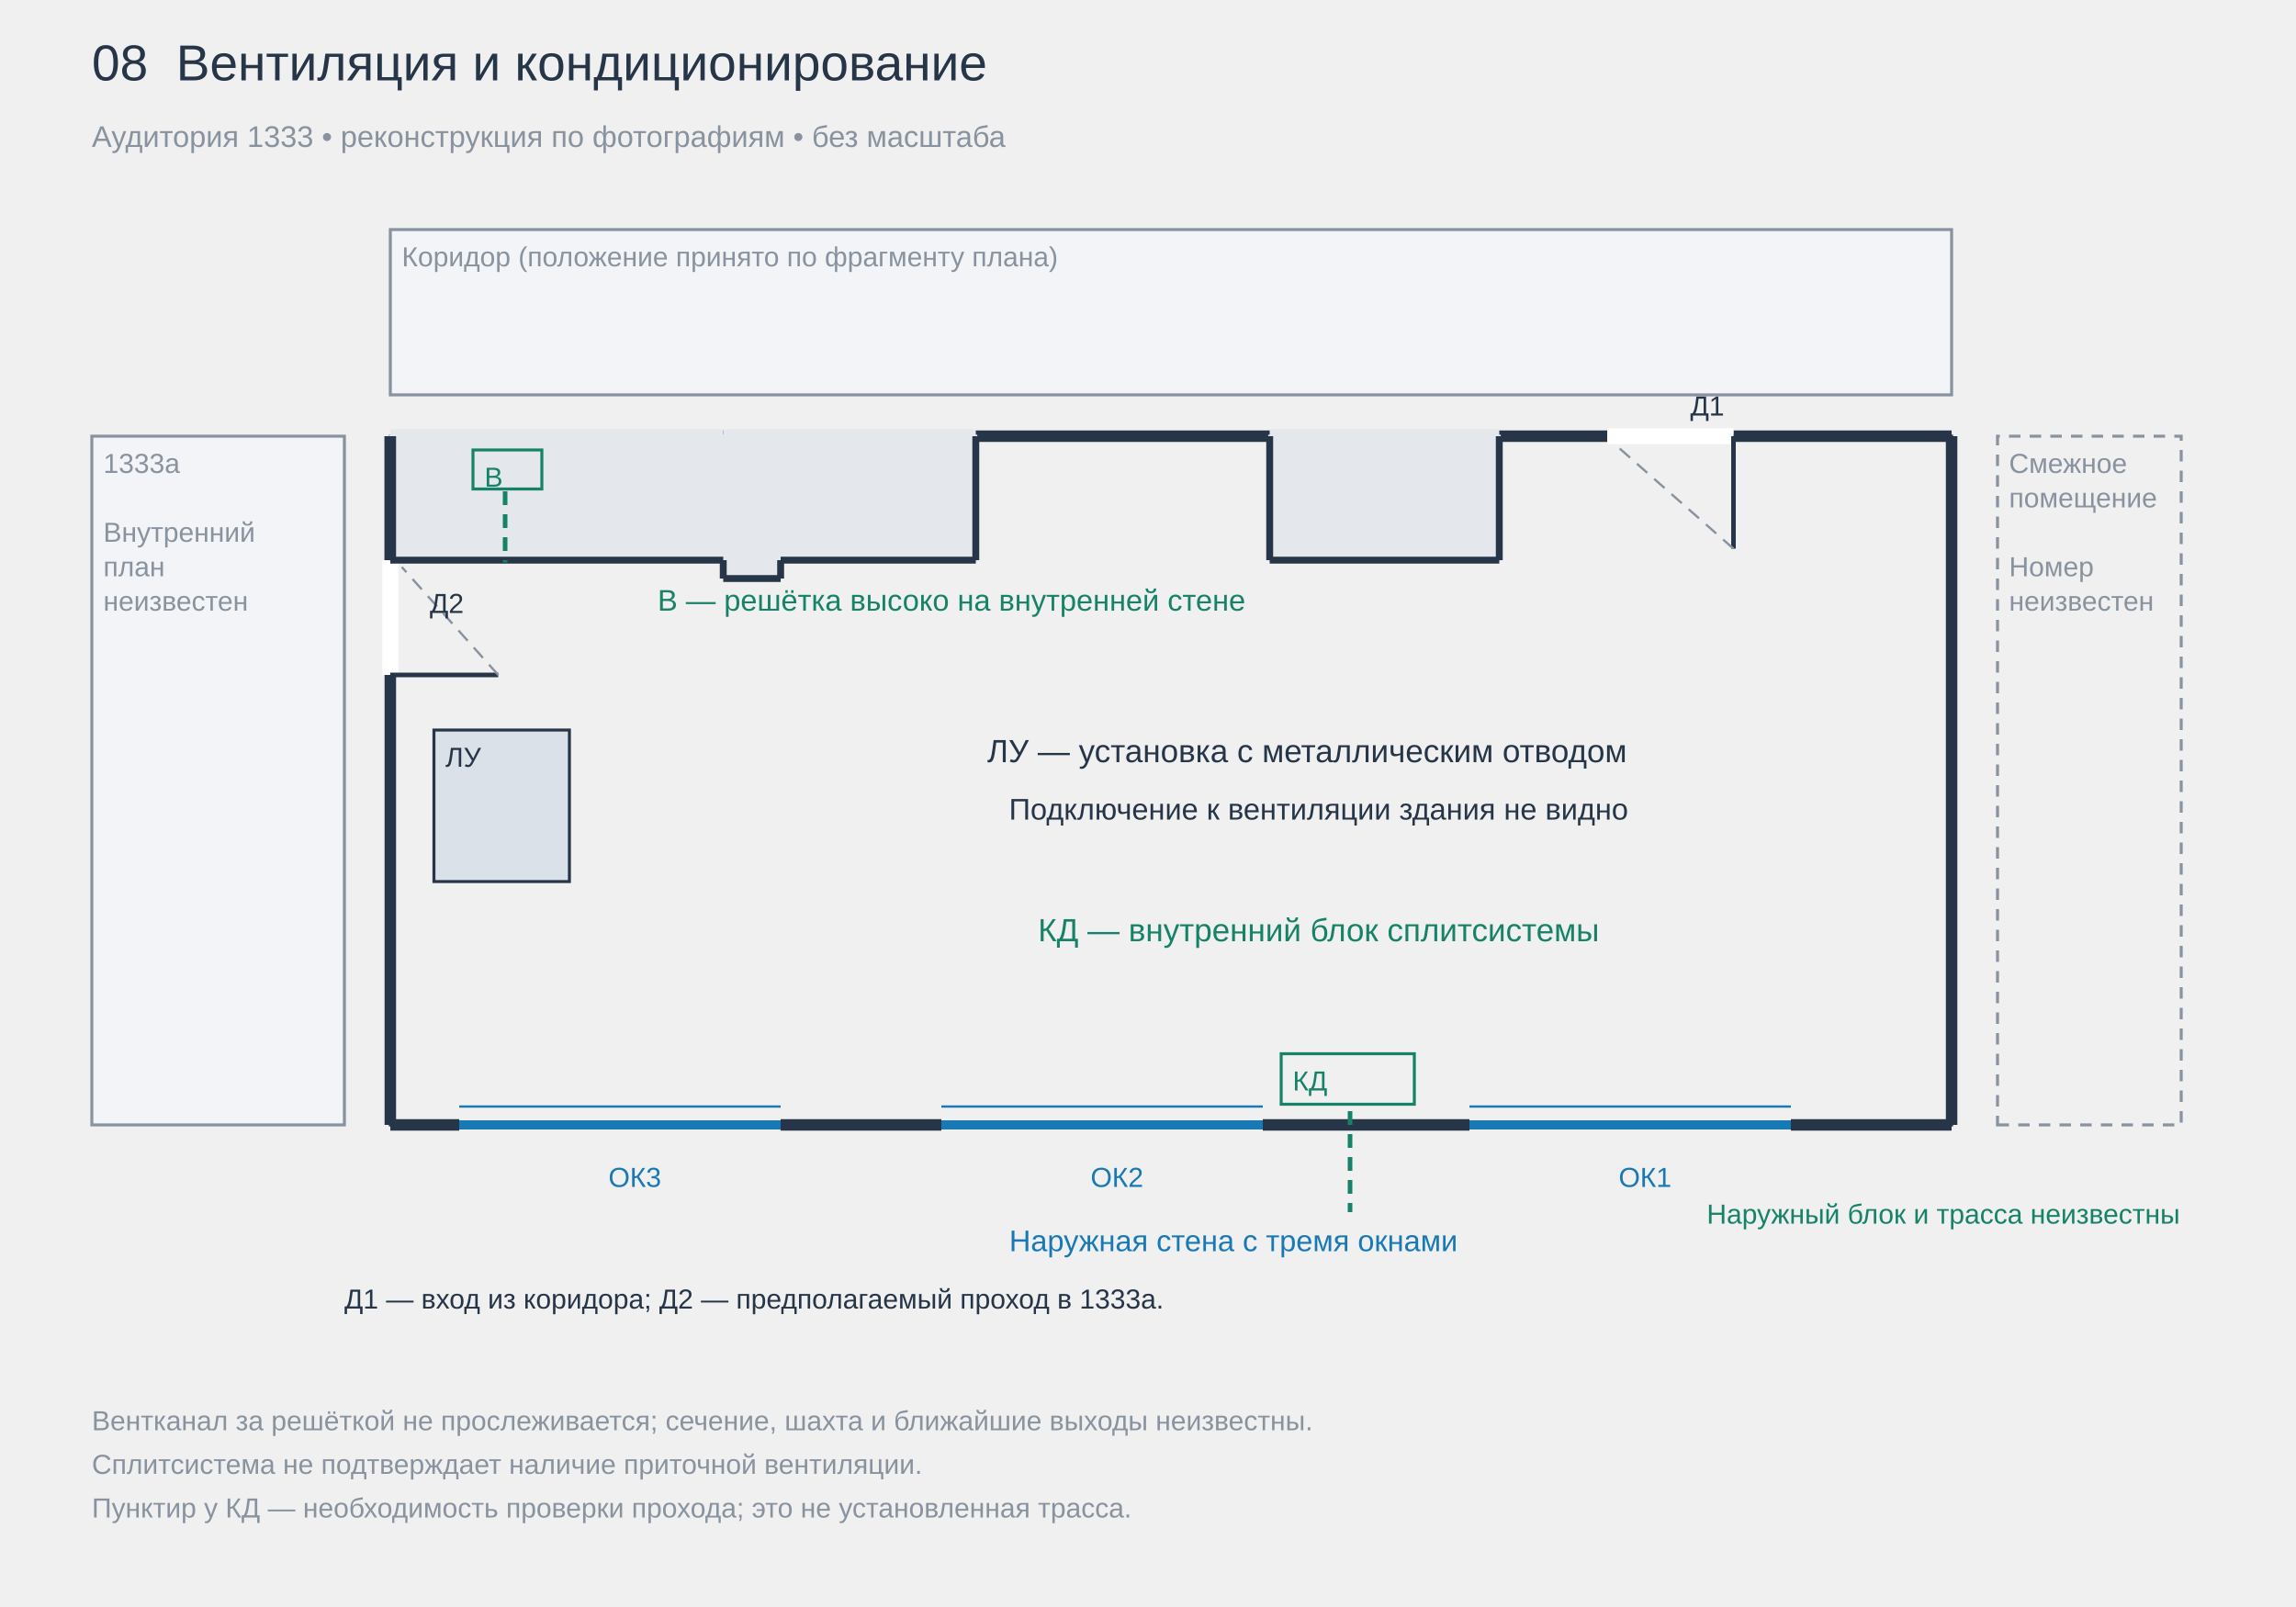
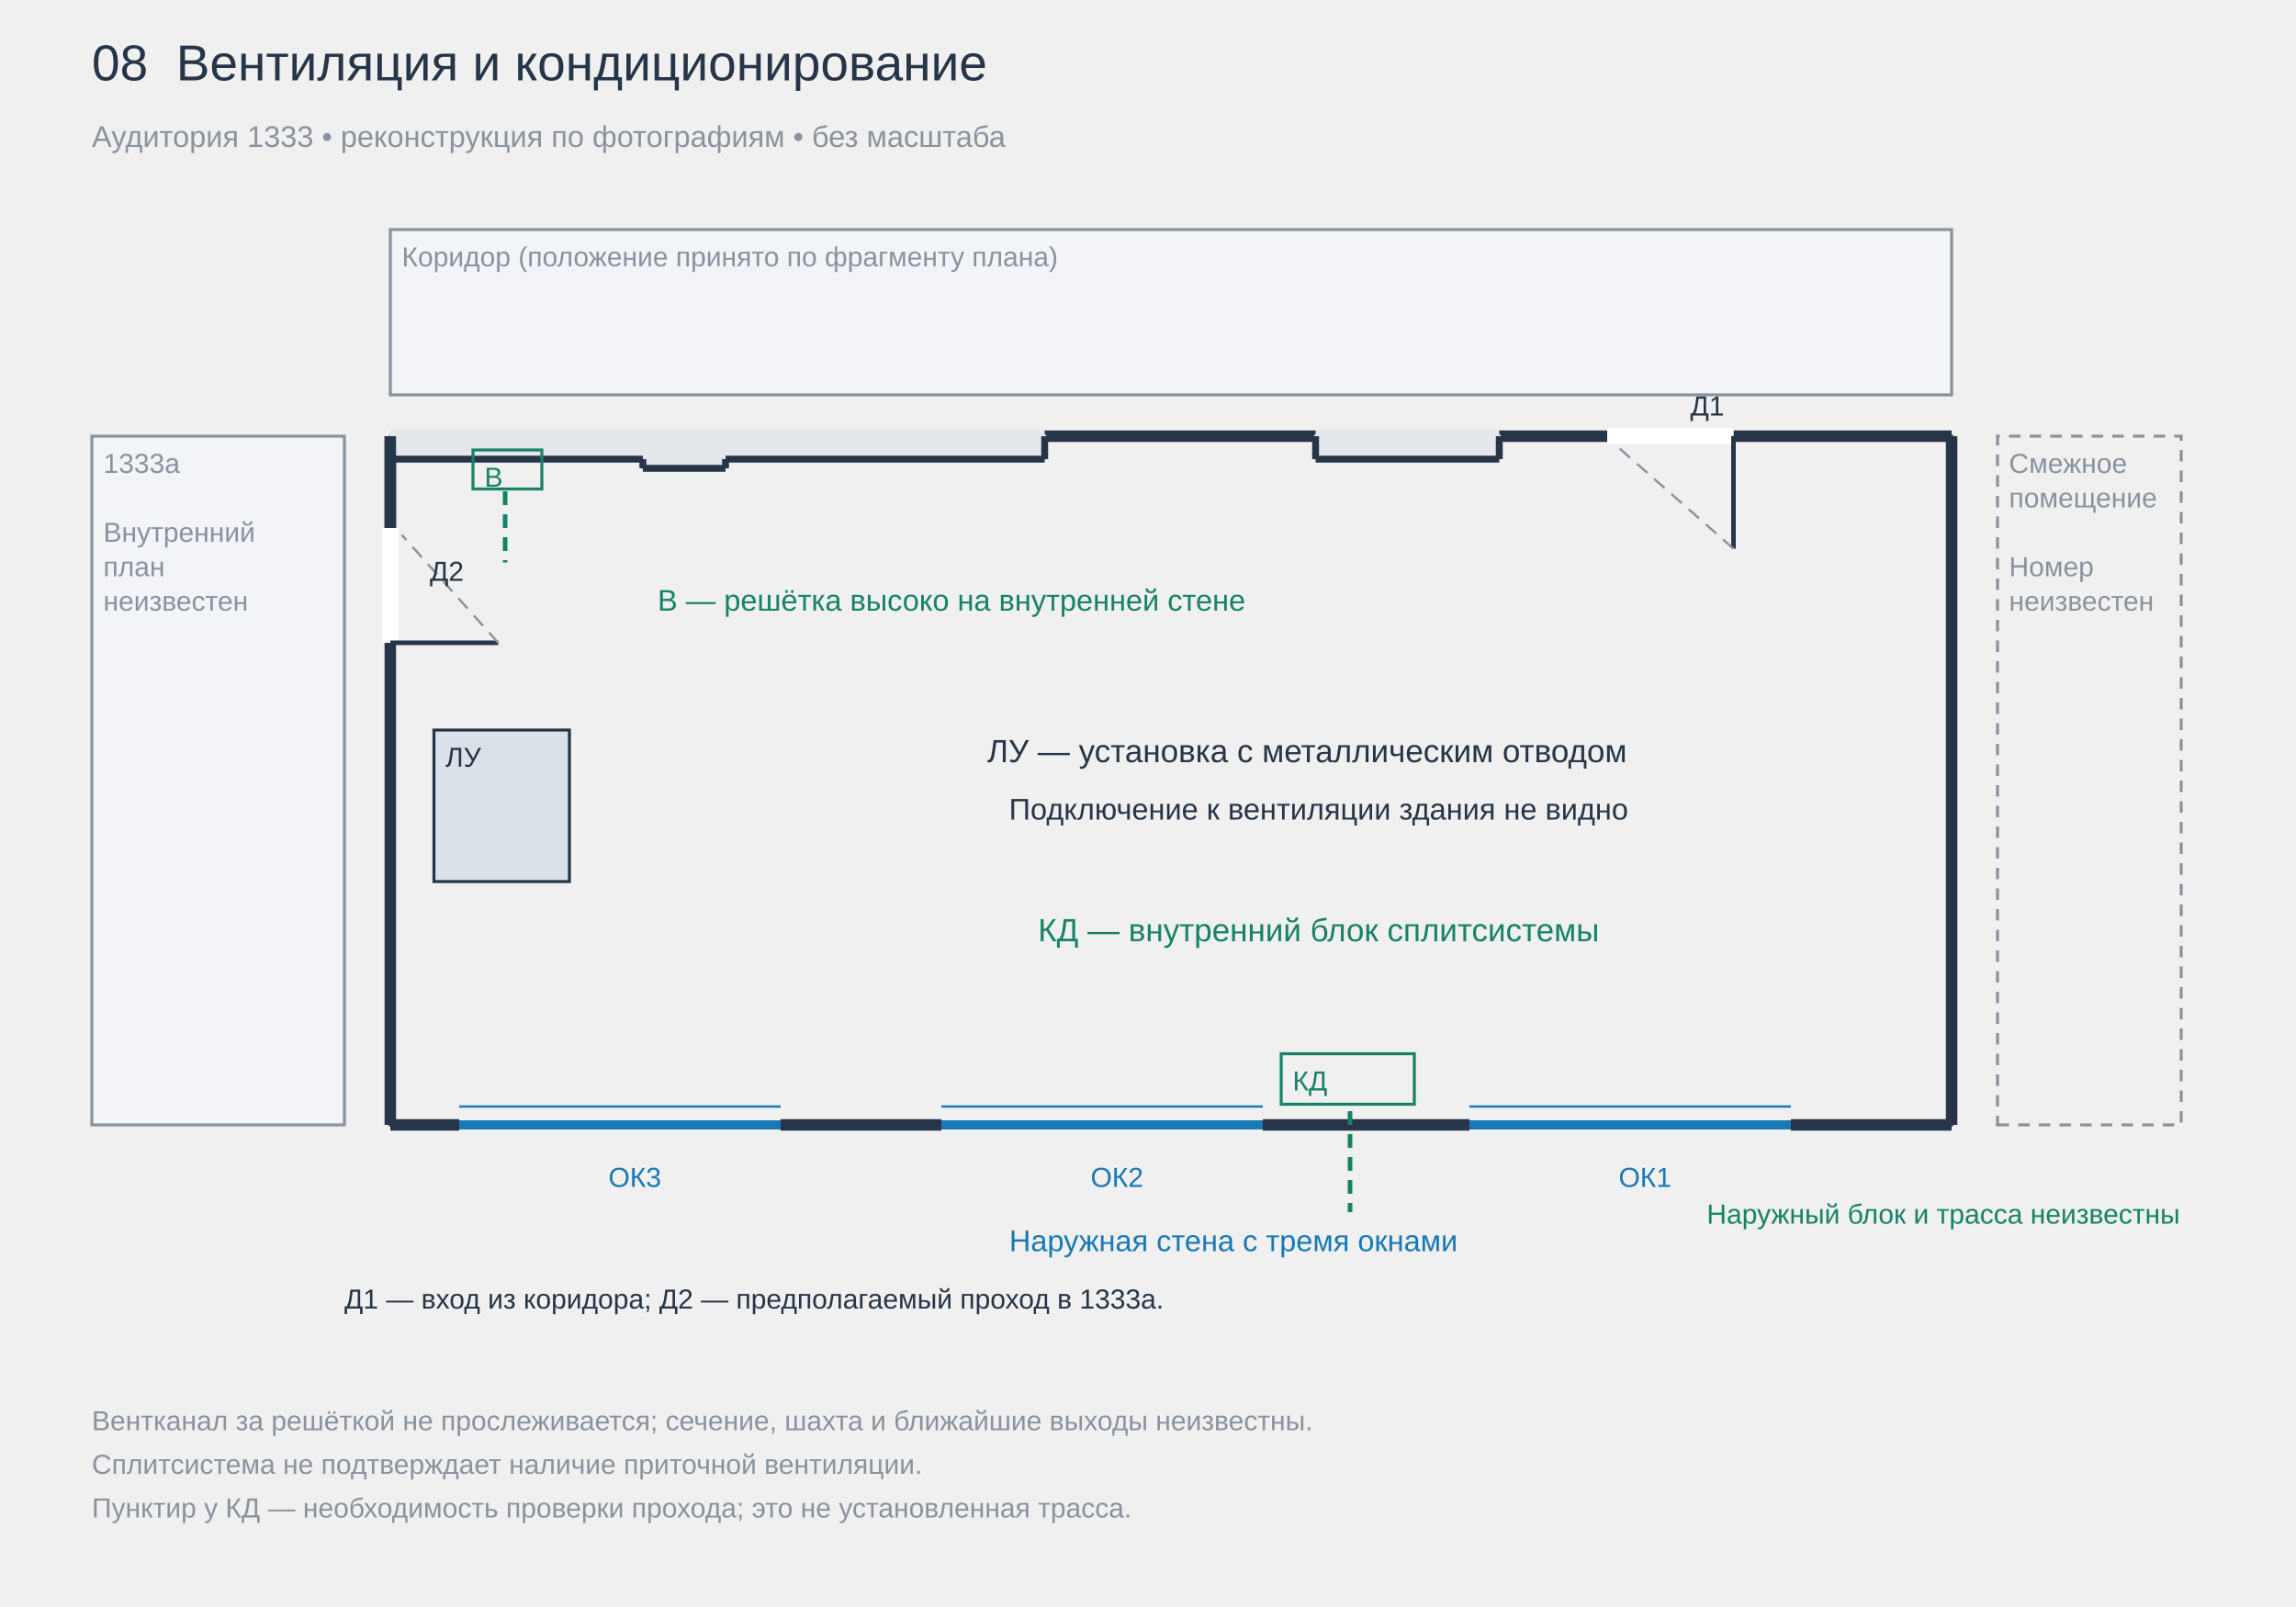
<svg xmlns="http://www.w3.org/2000/svg" version="1.1" width="1000" height="700" viewBox="0 0 1000 700">
  <text fill="#263547" xml:space="preserve" transform="matrix(1 0 -0 1 0 700)" font-size="22" font-family="Arial">
    <tspan y="-665" x="40 52.232 64.464 70.558 76.652 91.304 103.536 115.68 125.756 138.032 150.858 162.76 175.344 187.62 199.522 205.616 217.892 223.986 233.6 245.832 257.976 270.802 283.078 295.662 307.938 320.17 332.314 344.59 356.822 369.054 380.736 392.968 405.112 417.388">08  Вентиляция и кондиционирование</tspan>
  </text>
  <text fill="#89939f" xml:space="preserve" transform="matrix(1 0 -0 1 0 700)" font-size="13" font-family="Arial">
    <tspan y="-636" x="40 48.658 55.158 62.737 69.991 75.945 83.173 90.401 97.655 104.688 108.289 115.517 119.846 127.074 134.302 141.53 145.131 149.681 153.282 160.51 167.738 173.419 180.647 187.823 194.323 200.277 207.505 214.005 219.686 227.122 234.376 241.409 245.01 252.043 259.271 262.872 273.558 280.786 286.74 293.968 298.7 305.928 313.156 323.842 331.096 338.129 347.06 350.661 355.211 358.812 366.248 373.476 379.43 383.031 391.962 399.19 405.69 416.116 422.07 429.298 436.734">Аудитория 1­333 • реконструкция по фотографиям • без масштаба</tspan>
  </text>
  <path transform="matrix(1,0,0,-1,0,700)" d="M170 528H850V600H170Z" fill="#f2f4f7" />
  <path transform="matrix(1,0,0,-1,0,700)" stroke-width="1.3" stroke-linecap="butt" stroke-miterlimit="10" stroke-linejoin="miter" fill="none" stroke="#89939f" d="M170 528H850V600H170Z" />
  <text fill="#89939f" xml:space="preserve" transform="matrix(1 0 -0 1 0 700)" font-size="12" font-family="Arial">
    <tspan y="-584" x="175 181.984 188.656 195.328 202.024 209.02 215.692 222.364 225.688 229.684 236.176 242.848 249.844 256.516 264.532 271.204 277.828 284.524 291.196 294.52 301.012 307.684 314.38 321.004 327.496 332.992 339.664 342.988 349.48 356.152 359.476 369.34 376.012 382.684 387.052 395.296 401.968 408.592 414.088 420.088 423.412 429.904 436.9 443.572 450.196 456.868">Коридор (положение принято по фрагменту плана)</tspan>
  </text>
  <path transform="matrix(1,0,0,-1,0,700)" d="M40 210H150V510H40Z" fill="#f2f4f7" />
  <path transform="matrix(1,0,0,-1,0,700)" stroke-width="1.3" stroke-linecap="butt" stroke-miterlimit="10" stroke-linejoin="miter" fill="none" stroke="#89939f" d="M40 210H150V510H40Z" />
  <text fill="#89939f" xml:space="preserve" transform="matrix(1 0 -0 1 0 700)" font-size="12" font-family="Arial">
    <tspan y="-494" x="45 51.672 55.668 62.34 69.012 75.684">1­333а</tspan>
  </text>
  <text fill="#89939f" xml:space="preserve" transform="matrix(1 0 -0 1 0 700)" font-size="12" font-family="Arial">
    <tspan y="-464" x="45 52.992 59.616 65.616 71.112 77.784 84.456 91.08 97.704 104.4">Внутренний</tspan>
  </text>
  <text fill="#89939f" xml:space="preserve" transform="matrix(1 0 -0 1 0 700)" font-size="12" font-family="Arial">
    <tspan y="-449" x="45 51.492 58.488 65.16">план</tspan>
  </text>
  <text fill="#89939f" xml:space="preserve" transform="matrix(1 0 -0 1 0 700)" font-size="12" font-family="Arial">
    <tspan y="-434" x="45 51.624 58.296 64.992 70.488 76.86 83.532 89.532 95.028 101.7">неизвестен</tspan>
  </text>
  <path transform="matrix(1,0,0,-1,0,700)" stroke-width="1.3" stroke-linecap="butt" stroke-dasharray="5,4" stroke-miterlimit="10" stroke-linejoin="miter" fill="none" stroke="#89939f" d="M870 210H950V510H870Z" />
  <text fill="#89939f" xml:space="preserve" transform="matrix(1 0 -0 1 0 700)" font-size="12" font-family="Arial">
    <tspan y="-494" x="875 883.664 891.908 898.58 906.596 913.22 919.892">Смежное</tspan>
  </text>
  <text fill="#89939f" xml:space="preserve" transform="matrix(1 0 -0 1 0 700)" font-size="12" font-family="Arial">
    <tspan y="-479" x="875 881.492 888.164 896.408 903.08 912.944 919.616 926.24 932.936">помещение</tspan>
  </text>
  <text fill="#89939f" xml:space="preserve" transform="matrix(1 0 -0 1 0 700)" font-size="12" font-family="Arial">
    <tspan y="-449" x="875 883.664 890.336 898.58 905.252">Номер</tspan>
  </text>
  <text fill="#89939f" xml:space="preserve" transform="matrix(1 0 -0 1 0 700)" font-size="12" font-family="Arial">
    <tspan y="-434" x="875 881.624 888.296 894.992 900.488 906.86 913.532 919.532 925.028 931.7">неизвестен</tspan>
  </text>
  <path transform="matrix(1,0,0,-1,0,700)" stroke-width="1.3" stroke-linecap="butt" stroke-miterlimit="10" stroke-linejoin="miter" fill="none" stroke="#263547" d="M170 210H850V510H170Z" />
  <path transform="matrix(1,0,0,-1,0,700)" stroke-width="5" stroke-linecap="butt" stroke-miterlimit="10" stroke-linejoin="miter" fill="none" stroke="#263547" d="M850 510H755" />
  <path transform="matrix(1,0,0,-1,0,700)" stroke-width="5" stroke-linecap="butt" stroke-miterlimit="10" stroke-linejoin="miter" fill="none" stroke="#263547" d="M700 510H170" />
  <path transform="matrix(1,0,0,-1,0,700)" stroke-width="5" stroke-linecap="butt" stroke-miterlimit="10" stroke-linejoin="miter" fill="none" stroke="#263547" d="M850 510V210" />
-   <path transform="matrix(1,0,0,-1,0,700)" stroke-width="5" stroke-linecap="butt" stroke-miterlimit="10" stroke-linejoin="miter" fill="none" stroke="#263547" d="M170 510V456" />
-   <path transform="matrix(1,0,0,-1,0,700)" stroke-width="5" stroke-linecap="butt" stroke-miterlimit="10" stroke-linejoin="miter" fill="none" stroke="#263547" d="M170 406V210" />
+   <path transform="matrix(1,0,0,-1,0,700)" stroke-width="5" stroke-linecap="butt" stroke-miterlimit="10" stroke-linejoin="miter" fill="none" stroke="#263547" d="M170 510V470" />
+   <path transform="matrix(1,0,0,-1,0,700)" stroke-width="5" stroke-linecap="butt" stroke-miterlimit="10" stroke-linejoin="miter" fill="none" stroke="#263547" d="M170 420V210" />
  <path transform="matrix(1,0,0,-1,0,700)" stroke-width="5" stroke-linecap="butt" stroke-miterlimit="10" stroke-linejoin="miter" fill="none" stroke="#263547" d="M850 210H780" />
  <path transform="matrix(1,0,0,-1,0,700)" stroke-width="5" stroke-linecap="butt" stroke-miterlimit="10" stroke-linejoin="miter" fill="none" stroke="#263547" d="M640 210H550" />
  <path transform="matrix(1,0,0,-1,0,700)" stroke-width="5" stroke-linecap="butt" stroke-miterlimit="10" stroke-linejoin="miter" fill="none" stroke="#263547" d="M410 210H340" />
  <path transform="matrix(1,0,0,-1,0,700)" stroke-width="5" stroke-linecap="butt" stroke-miterlimit="10" stroke-linejoin="miter" fill="none" stroke="#263547" d="M200 210H170" />
  <path transform="matrix(1,0,0,-1,0,700)" stroke-width="7" stroke-linecap="butt" stroke-miterlimit="10" stroke-linejoin="miter" fill="none" stroke="#ffffff" d="M755 510H700" />
-   <path transform="matrix(1,0,0,-1,0,700)" stroke-width="7" stroke-linecap="butt" stroke-miterlimit="10" stroke-linejoin="miter" fill="none" stroke="#ffffff" d="M170 456V406" />
+   <path transform="matrix(1,0,0,-1,0,700)" stroke-width="7" stroke-linecap="butt" stroke-miterlimit="10" stroke-linejoin="miter" fill="none" stroke="#ffffff" d="M170 470V420" />
  <path transform="matrix(1,0,0,-1,0,700)" stroke-width="2" stroke-linecap="butt" stroke-miterlimit="10" stroke-linejoin="miter" fill="none" stroke="#263547" d="M755 510V461" />
  <path transform="matrix(1,0,0,-1,0,700)" stroke-width="1" stroke-linecap="butt" stroke-dasharray="6,4" stroke-miterlimit="10" stroke-linejoin="miter" fill="none" stroke="#89939f" d="M755 461 705 505" />
  <text fill="#263547" xml:space="preserve" transform="matrix(1 0 -0 1 0 700)" font-size="12" font-family="Arial">
    <tspan y="-519" x="736.199 744.323">Д1</tspan>
  </text>
-   <path transform="matrix(1,0,0,-1,0,700)" stroke-width="2" stroke-linecap="butt" stroke-miterlimit="10" stroke-linejoin="miter" fill="none" stroke="#263547" d="M170 406H217" />
-   <path transform="matrix(1,0,0,-1,0,700)" stroke-width="1" stroke-linecap="butt" stroke-dasharray="6,4" stroke-miterlimit="10" stroke-linejoin="miter" fill="none" stroke="#89939f" d="M217 406 175 453" />
+   <path transform="matrix(1,0,0,-1,0,700)" stroke-width="2" stroke-linecap="butt" stroke-miterlimit="10" stroke-linejoin="miter" fill="none" stroke="#263547" d="M170 420H217" />
+   <path transform="matrix(1,0,0,-1,0,700)" stroke-width="1" stroke-linecap="butt" stroke-dasharray="6,4" stroke-miterlimit="10" stroke-linejoin="miter" fill="none" stroke="#89939f" d="M217 420 175 467" />
  <path transform="matrix(1,0,0,-1,0,700)" stroke-width="4" stroke-linecap="butt" stroke-miterlimit="10" stroke-linejoin="miter" fill="none" stroke="#1879b5" d="M780 210H640" />
  <path transform="matrix(1,0,0,-1,0,700)" stroke-width="1" stroke-linecap="butt" stroke-miterlimit="10" stroke-linejoin="miter" fill="none" stroke="#1879b5" d="M780 218H640" />
  <text fill="#1879b5" xml:space="preserve" transform="matrix(1 0 -0 1 0 700)" font-size="12" font-family="Arial">
    <tspan y="-183" x="705.002 714.326 721.31">ОК1</tspan>
  </text>
  <path transform="matrix(1,0,0,-1,0,700)" stroke-width="4" stroke-linecap="butt" stroke-miterlimit="10" stroke-linejoin="miter" fill="none" stroke="#1879b5" d="M550 210H410" />
  <path transform="matrix(1,0,0,-1,0,700)" stroke-width="1" stroke-linecap="butt" stroke-miterlimit="10" stroke-linejoin="miter" fill="none" stroke="#1879b5" d="M550 218H410" />
  <text fill="#1879b5" xml:space="preserve" transform="matrix(1 0 -0 1 0 700)" font-size="12" font-family="Arial">
    <tspan y="-183" x="475.002 484.326 491.31">ОК2</tspan>
  </text>
  <path transform="matrix(1,0,0,-1,0,700)" stroke-width="4" stroke-linecap="butt" stroke-miterlimit="10" stroke-linejoin="miter" fill="none" stroke="#1879b5" d="M340 210H200" />
  <path transform="matrix(1,0,0,-1,0,700)" stroke-width="1" stroke-linecap="butt" stroke-miterlimit="10" stroke-linejoin="miter" fill="none" stroke="#1879b5" d="M340 218H200" />
  <text fill="#1879b5" xml:space="preserve" transform="matrix(1 0 -0 1 0 700)" font-size="12" font-family="Arial">
    <tspan y="-183" x="265.002 274.326 281.31">ОК3</tspan>
  </text>
  <text fill="#1879b5" xml:space="preserve" transform="matrix(1 0 -0 1 0 700)" font-size="13" font-family="Arial">
    <tspan y="-155" x="439.549 448.935 456.163 463.391 469.891 478.575 485.751 492.979 500.012 503.613 510.113 516.067 523.295 530.471 537.699 541.3 547.8 551.401 557.355 564.583 571.811 580.742 587.775 591.376 598.605 604.285 611.462 618.69 627.621">Наружная стена с тремя окнами</tspan>
  </text>
-   <path transform="matrix(1,0,0,-1,0,700)" d="M553 456H653V510H553Z" fill="#e4e7eb" />
-   <path transform="matrix(1,0,0,-1,0,700)" stroke-width="1.3" stroke-linecap="butt" stroke-miterlimit="10" stroke-linejoin="miter" fill="none" stroke="#e4e7eb" d="M553 456H653V510H553Z" />
-   <path transform="matrix(1,0,0,-1,0,700)" stroke-width="6" stroke-linecap="butt" stroke-miterlimit="10" stroke-linejoin="miter" fill="none" stroke="#e4e7eb" d="M653 510H553" />
-   <path transform="matrix(1,0,0,-1,0,700)" d="M340 456H425V510H340Z" fill="#e4e7eb" />
-   <path transform="matrix(1,0,0,-1,0,700)" stroke-width="1.3" stroke-linecap="butt" stroke-miterlimit="10" stroke-linejoin="miter" fill="none" stroke="#e4e7eb" d="M340 456H425V510H340Z" />
-   <path transform="matrix(1,0,0,-1,0,700)" stroke-width="6" stroke-linecap="butt" stroke-miterlimit="10" stroke-linejoin="miter" fill="none" stroke="#e4e7eb" d="M425 510H340" />
-   <path transform="matrix(1,0,0,-1,0,700)" d="M315 448H340V510H315Z" fill="#e4e7eb" />
-   <path transform="matrix(1,0,0,-1,0,700)" stroke-width="1.3" stroke-linecap="butt" stroke-miterlimit="10" stroke-linejoin="miter" fill="none" stroke="#e4e7eb" d="M315 448H340V510H315Z" />
-   <path transform="matrix(1,0,0,-1,0,700)" stroke-width="6" stroke-linecap="butt" stroke-miterlimit="10" stroke-linejoin="miter" fill="none" stroke="#e4e7eb" d="M340 510H315" />
-   <path transform="matrix(1,0,0,-1,0,700)" d="M170 456H315V510H170Z" fill="#e4e7eb" />
-   <path transform="matrix(1,0,0,-1,0,700)" stroke-width="1.3" stroke-linecap="butt" stroke-miterlimit="10" stroke-linejoin="miter" fill="none" stroke="#e4e7eb" d="M170 456H315V510H170Z" />
-   <path transform="matrix(1,0,0,-1,0,700)" stroke-width="6" stroke-linecap="butt" stroke-miterlimit="10" stroke-linejoin="miter" fill="none" stroke="#e4e7eb" d="M315 510H170" />
-   <path transform="matrix(1,0,0,-1,0,700)" stroke-width="3" stroke-linecap="butt" stroke-miterlimit="10" stroke-linejoin="miter" fill="none" stroke="#263547" d="M653 510V456" />
-   <path transform="matrix(1,0,0,-1,0,700)" stroke-width="3" stroke-linecap="butt" stroke-miterlimit="10" stroke-linejoin="miter" fill="none" stroke="#263547" d="M653 456H553" />
-   <path transform="matrix(1,0,0,-1,0,700)" stroke-width="3" stroke-linecap="butt" stroke-miterlimit="10" stroke-linejoin="miter" fill="none" stroke="#263547" d="M553 456V510" />
-   <path transform="matrix(1,0,0,-1,0,700)" stroke-width="3" stroke-linecap="butt" stroke-miterlimit="10" stroke-linejoin="miter" fill="none" stroke="#263547" d="M425 510V456" />
-   <path transform="matrix(1,0,0,-1,0,700)" stroke-width="3" stroke-linecap="butt" stroke-miterlimit="10" stroke-linejoin="miter" fill="none" stroke="#263547" d="M425 456H340" />
-   <path transform="matrix(1,0,0,-1,0,700)" stroke-width="3" stroke-linecap="butt" stroke-miterlimit="10" stroke-linejoin="miter" fill="none" stroke="#263547" d="M340 456V448" />
-   <path transform="matrix(1,0,0,-1,0,700)" stroke-width="3" stroke-linecap="butt" stroke-miterlimit="10" stroke-linejoin="miter" fill="none" stroke="#263547" d="M340 448H315" />
-   <path transform="matrix(1,0,0,-1,0,700)" stroke-width="3" stroke-linecap="butt" stroke-miterlimit="10" stroke-linejoin="miter" fill="none" stroke="#263547" d="M315 448V456" />
-   <path transform="matrix(1,0,0,-1,0,700)" stroke-width="3" stroke-linecap="butt" stroke-miterlimit="10" stroke-linejoin="miter" fill="none" stroke="#263547" d="M315 456H170" />
-   <path transform="matrix(1,0,0,-1,0,700)" stroke-width="5" stroke-linecap="butt" stroke-miterlimit="10" stroke-linejoin="miter" fill="none" stroke="#263547" d="M170 510V456" />
+   <path transform="matrix(1,0,0,-1,0,700)" d="M573 500H653V510H573Z" fill="#e4e7eb" />
+   <path transform="matrix(1,0,0,-1,0,700)" stroke-width="1.3" stroke-linecap="butt" stroke-miterlimit="10" stroke-linejoin="miter" fill="none" stroke="#e4e7eb" d="M573 500H653V510H573Z" />
+   <path transform="matrix(1,0,0,-1,0,700)" stroke-width="6" stroke-linecap="butt" stroke-miterlimit="10" stroke-linejoin="miter" fill="none" stroke="#e4e7eb" d="M653 510H573" />
+   <path transform="matrix(1,0,0,-1,0,700)" d="M316 500H455V510H316Z" fill="#e4e7eb" />
+   <path transform="matrix(1,0,0,-1,0,700)" stroke-width="1.3" stroke-linecap="butt" stroke-miterlimit="10" stroke-linejoin="miter" fill="none" stroke="#e4e7eb" d="M316 500H455V510H316Z" />
+   <path transform="matrix(1,0,0,-1,0,700)" stroke-width="6" stroke-linecap="butt" stroke-miterlimit="10" stroke-linejoin="miter" fill="none" stroke="#e4e7eb" d="M455 510H316" />
+   <path transform="matrix(1,0,0,-1,0,700)" d="M280 496H316V510H280Z" fill="#e4e7eb" />
+   <path transform="matrix(1,0,0,-1,0,700)" stroke-width="1.3" stroke-linecap="butt" stroke-miterlimit="10" stroke-linejoin="miter" fill="none" stroke="#e4e7eb" d="M280 496H316V510H280Z" />
+   <path transform="matrix(1,0,0,-1,0,700)" stroke-width="6" stroke-linecap="butt" stroke-miterlimit="10" stroke-linejoin="miter" fill="none" stroke="#e4e7eb" d="M316 510H280" />
+   <path transform="matrix(1,0,0,-1,0,700)" d="M170 500H280V510H170Z" fill="#e4e7eb" />
+   <path transform="matrix(1,0,0,-1,0,700)" stroke-width="1.3" stroke-linecap="butt" stroke-miterlimit="10" stroke-linejoin="miter" fill="none" stroke="#e4e7eb" d="M170 500H280V510H170Z" />
+   <path transform="matrix(1,0,0,-1,0,700)" stroke-width="6" stroke-linecap="butt" stroke-miterlimit="10" stroke-linejoin="miter" fill="none" stroke="#e4e7eb" d="M280 510H170" />
+   <path transform="matrix(1,0,0,-1,0,700)" stroke-width="3" stroke-linecap="butt" stroke-miterlimit="10" stroke-linejoin="miter" fill="none" stroke="#263547" d="M653 510V500" />
+   <path transform="matrix(1,0,0,-1,0,700)" stroke-width="3" stroke-linecap="butt" stroke-miterlimit="10" stroke-linejoin="miter" fill="none" stroke="#263547" d="M653 500H573" />
+   <path transform="matrix(1,0,0,-1,0,700)" stroke-width="3" stroke-linecap="butt" stroke-miterlimit="10" stroke-linejoin="miter" fill="none" stroke="#263547" d="M573 500V510" />
+   <path transform="matrix(1,0,0,-1,0,700)" stroke-width="3" stroke-linecap="butt" stroke-miterlimit="10" stroke-linejoin="miter" fill="none" stroke="#263547" d="M455 510V500" />
+   <path transform="matrix(1,0,0,-1,0,700)" stroke-width="3" stroke-linecap="butt" stroke-miterlimit="10" stroke-linejoin="miter" fill="none" stroke="#263547" d="M455 500H316" />
+   <path transform="matrix(1,0,0,-1,0,700)" stroke-width="3" stroke-linecap="butt" stroke-miterlimit="10" stroke-linejoin="miter" fill="none" stroke="#263547" d="M316 500V496" />
+   <path transform="matrix(1,0,0,-1,0,700)" stroke-width="3" stroke-linecap="butt" stroke-miterlimit="10" stroke-linejoin="miter" fill="none" stroke="#263547" d="M316 496H280" />
+   <path transform="matrix(1,0,0,-1,0,700)" stroke-width="3" stroke-linecap="butt" stroke-miterlimit="10" stroke-linejoin="miter" fill="none" stroke="#263547" d="M280 496V500" />
+   <path transform="matrix(1,0,0,-1,0,700)" stroke-width="3" stroke-linecap="butt" stroke-miterlimit="10" stroke-linejoin="miter" fill="none" stroke="#263547" d="M280 500H170" />
+   <path transform="matrix(1,0,0,-1,0,700)" stroke-width="5" stroke-linecap="butt" stroke-miterlimit="10" stroke-linejoin="miter" fill="none" stroke="#263547" d="M170 510V470" />
  <text fill="#263547" xml:space="preserve" transform="matrix(1 0 -0 1 0 700)" font-size="12" font-family="Arial">
-     <tspan y="-433" x="187.199 195.323">Д2</tspan>
+     <tspan y="-447" x="187.199 195.323">Д2</tspan>
  </text>
  <text fill="#263547" xml:space="preserve" transform="matrix(1 0 -0 1 0 700)" font-size="12" font-family="Arial">
    <tspan y="-130" x="150 158.124 164.796 168.12 180.12 183.444 189.816 195.816 202.488 209.484 212.808 219.504 225 228.324 233.568 240.24 246.912 253.608 260.604 267.276 273.948 280.62 283.944 287.268 295.392 302.064 305.388 317.388 320.712 327.204 333.876 340.548 347.544 354.036 360.708 367.704 374.376 378.744 385.416 392.088 400.332 408.948 415.644 418.968 425.46 432.132 438.804 444.804 451.476 458.472 461.796 468.168 471.492 478.164 482.16 488.832 495.504 502.176 508.848">Д1 — вход из коридора; Д2 — предполагаемый проход в 1­333а.</tspan>
  </text>
  <path transform="matrix(1,0,0,-1,0,700)" stroke-width="1.3" stroke-linecap="butt" stroke-miterlimit="10" stroke-linejoin="miter" fill="none" stroke="#168267" d="M206 487H236V504H206Z" />
  <text fill="#168267" xml:space="preserve" transform="matrix(1 0 -0 1 0 700)" font-size="12" font-family="Arial">
    <tspan y="-488" x="211">В</tspan>
  </text>
  <path transform="matrix(1,0,0,-1,0,700)" stroke-width="2" stroke-linecap="butt" stroke-dasharray="6,4" stroke-miterlimit="10" stroke-linejoin="miter" fill="none" stroke="#168267" d="M220 486V455" />
  <text fill="#168267" xml:space="preserve" transform="matrix(1 0 -0 1 0 700)" font-size="13" font-family="Arial">
    <tspan y="-434" x="286.418 295.076 298.677 311.677 315.278 322.506 329.734 340.16 347.388 353.342 359.023 366.251 369.852 376.755 386.089 392.589 399.817 405.498 412.726 416.327 423.503 430.731 434.332 441.235 448.411 454.911 460.865 468.093 475.321 482.497 489.673 496.901 504.155 507.756 514.256 520.21 527.438 534.614">В — решётка высоко на внутренней стене</tspan>
  </text>
  <path transform="matrix(1,0,0,-1,0,700)" stroke-width="1.3" stroke-linecap="butt" stroke-miterlimit="10" stroke-linejoin="miter" fill="none" stroke="#168267" d="M558 219H616V241H558Z" />
  <text fill="#168267" xml:space="preserve" transform="matrix(1 0 -0 1 0 700)" font-size="12" font-family="Arial">
    <tspan y="-225" x="563 569.984">КД</tspan>
  </text>
  <text fill="#168267" xml:space="preserve" transform="matrix(1 0 -0 1 0 700)" font-size="14" font-family="Arial">
    <tspan y="-290" x="452.099 460.247 469.725 473.603 487.603 491.481 498.915 506.643 513.643 520.055 527.839 535.623 543.351 551.079 558.891 566.703 570.581 578.589 586.751 594.535 600.653 604.531 611.531 619.105 627.267 635.079 641.491 646.153 653.153 660.965 667.965 674.376 682.16 691.779">КД — внутренний блок сплит­системы</tspan>
  </text>
  <path transform="matrix(1,0,0,-1,0,700)" stroke-width="2" stroke-linecap="butt" stroke-dasharray="6,4" stroke-miterlimit="10" stroke-linejoin="miter" fill="none" stroke="#168267" d="M588 216V172" />
  <text fill="#168267" xml:space="preserve" transform="matrix(1 0 -0 1 0 700)" font-size="12" font-family="Arial">
    <tspan y="-167" x="743.346 752.01 758.682 765.354 771.354 779.37 785.994 794.61 801.306 804.63 811.494 818.49 825.162 830.406 833.73 840.426 843.75 849.246 855.918 862.59 868.59 874.59 881.262 884.586 891.21 897.882 904.578 910.074 916.446 923.118 929.118 934.614 941.238">Наружный блок и трасса неизвестны</tspan>
  </text>
  <path transform="matrix(1,0,0,-1,0,700)" d="M189 316H248V382H189Z" fill="#dbe1e8" />
  <path transform="matrix(1,0,0,-1,0,700)" stroke-width="1.3" stroke-linecap="butt" stroke-miterlimit="10" stroke-linejoin="miter" fill="none" stroke="#263547" d="M189 316H248V382H189Z" />
  <text fill="#263547" xml:space="preserve" transform="matrix(1 0 -0 1 0 700)" font-size="12" font-family="Arial">
    <tspan y="-366" x="194 201.872">ЛУ</tspan>
  </text>
  <text fill="#263547" xml:space="preserve" transform="matrix(1 0 -0 1 0 700)" font-size="14" font-family="Arial">
    <tspan y="-368" x="429.986 439.17 448.06 451.938 465.938 469.816 476.816 483.816 490.228 498.012 505.74 513.524 520.958 527.076 534.86 538.738 545.738 549.616 559.234 567.018 573.43 581.214 589.376 597.538 605.35 612.63 620.414 627.414 633.532 641.344 650.962 654.84 662.624 669.036 676.47 684.254 692.416 700.2">ЛУ — установка с металлическим отводом</tspan>
  </text>
  <text fill="#263547" xml:space="preserve" transform="matrix(1 0 -0 1 0 700)" font-size="13" font-family="Arial">
    <tspan y="-343" x="439.444 448.778 456.006 463.585 469.266 476.845 486.595 493.355 500.583 507.759 515.013 522.241 525.842 531.523 535.124 542.027 549.255 556.431 562.385 569.639 577.218 584.251 591.687 598.941 606.195 609.796 615.75 623.329 630.557 637.733 644.987 652.02 655.621 662.797 670.025 673.626 680.529 687.783 695.362 702.538">Подключение к вентиляции здания не видно</tspan>
  </text>
  <text fill="#89939f" xml:space="preserve" transform="matrix(1 0 -0 1 0 700)" font-size="12" font-family="Arial">
    <tspan y="-77" x="40 47.992 54.664 61.288 66.784 72.028 78.7 85.324 91.996 98.992 102.316 107.812 114.484 117.808 124.48 131.152 140.776 147.448 152.944 158.188 164.86 171.556 174.88 181.504 188.176 191.5 197.992 204.664 211.336 217.336 224.332 231.004 239.02 245.716 252.088 258.76 265.432 270.928 276.928 283.42 286.744 290.068 296.068 302.74 308.98 315.652 322.276 328.972 335.644 338.968 342.292 351.916 358.588 364.588 370.084 376.756 380.08 386.776 390.1 396.964 403.96 410.656 418.672 425.344 432.04 441.664 448.36 455.032 458.356 464.728 473.344 479.344 486.016 493.012 501.628 504.952 511.576 518.248 524.944 530.44 536.812 543.484 549.484 554.98 561.604 570.22">Вентканал за решёткой не прослеживается; сечение, шахта и ближайшие выходы неизвестны.</tspan>
  </text>
  <text fill="#89939f" xml:space="preserve" transform="matrix(1 0 -0 1 0 700)" font-size="12" font-family="Arial">
    <tspan y="-58" x="40 48.664 55.156 62.152 68.848 74.344 78.34 84.34 91.036 97.036 102.532 109.204 117.448 124.12 127.444 134.068 140.74 144.064 150.556 157.228 164.224 169.72 176.092 182.764 189.436 197.452 204.448 211.12 217.792 223.288 226.612 233.236 239.908 246.904 253.6 259.84 266.536 273.208 276.532 283.024 289.696 296.392 301.888 308.56 314.8 321.424 328.096 334.792 338.116 344.488 351.16 357.784 363.28 369.976 376.972 383.464 390.328 397.024 403.72">Сплит­система не подтверждает наличие приточной вентиляции.</tspan>
  </text>
  <text fill="#89939f" xml:space="preserve" transform="matrix(1 0 -0 1 0 700)" font-size="12" font-family="Arial">
    <tspan y="-39" x="40 48.616 54.616 61.24 66.484 71.98 78.676 85.348 88.672 94.672 97.996 104.98 113.104 116.428 128.428 131.752 138.376 145.048 151.72 158.584 164.584 171.256 178.252 184.948 193.192 199.864 205.864 211.36 217.6 220.924 227.416 234.088 240.76 247.132 253.804 260.476 265.72 272.416 275.74 282.232 288.904 295.576 301.576 308.248 315.244 321.916 325.24 328.564 334.684 340.18 346.852 350.176 356.8 363.472 366.796 372.796 378.796 384.292 390.964 397.588 404.26 410.632 417.628 424.3 430.924 437.548 444.22 450.712 454.036 459.532 466.204 472.876 478.876 484.876 491.548">Пунктир у КД — необходимость проверки прохода; это не установленная трасса.</tspan>
  </text>
</svg>
